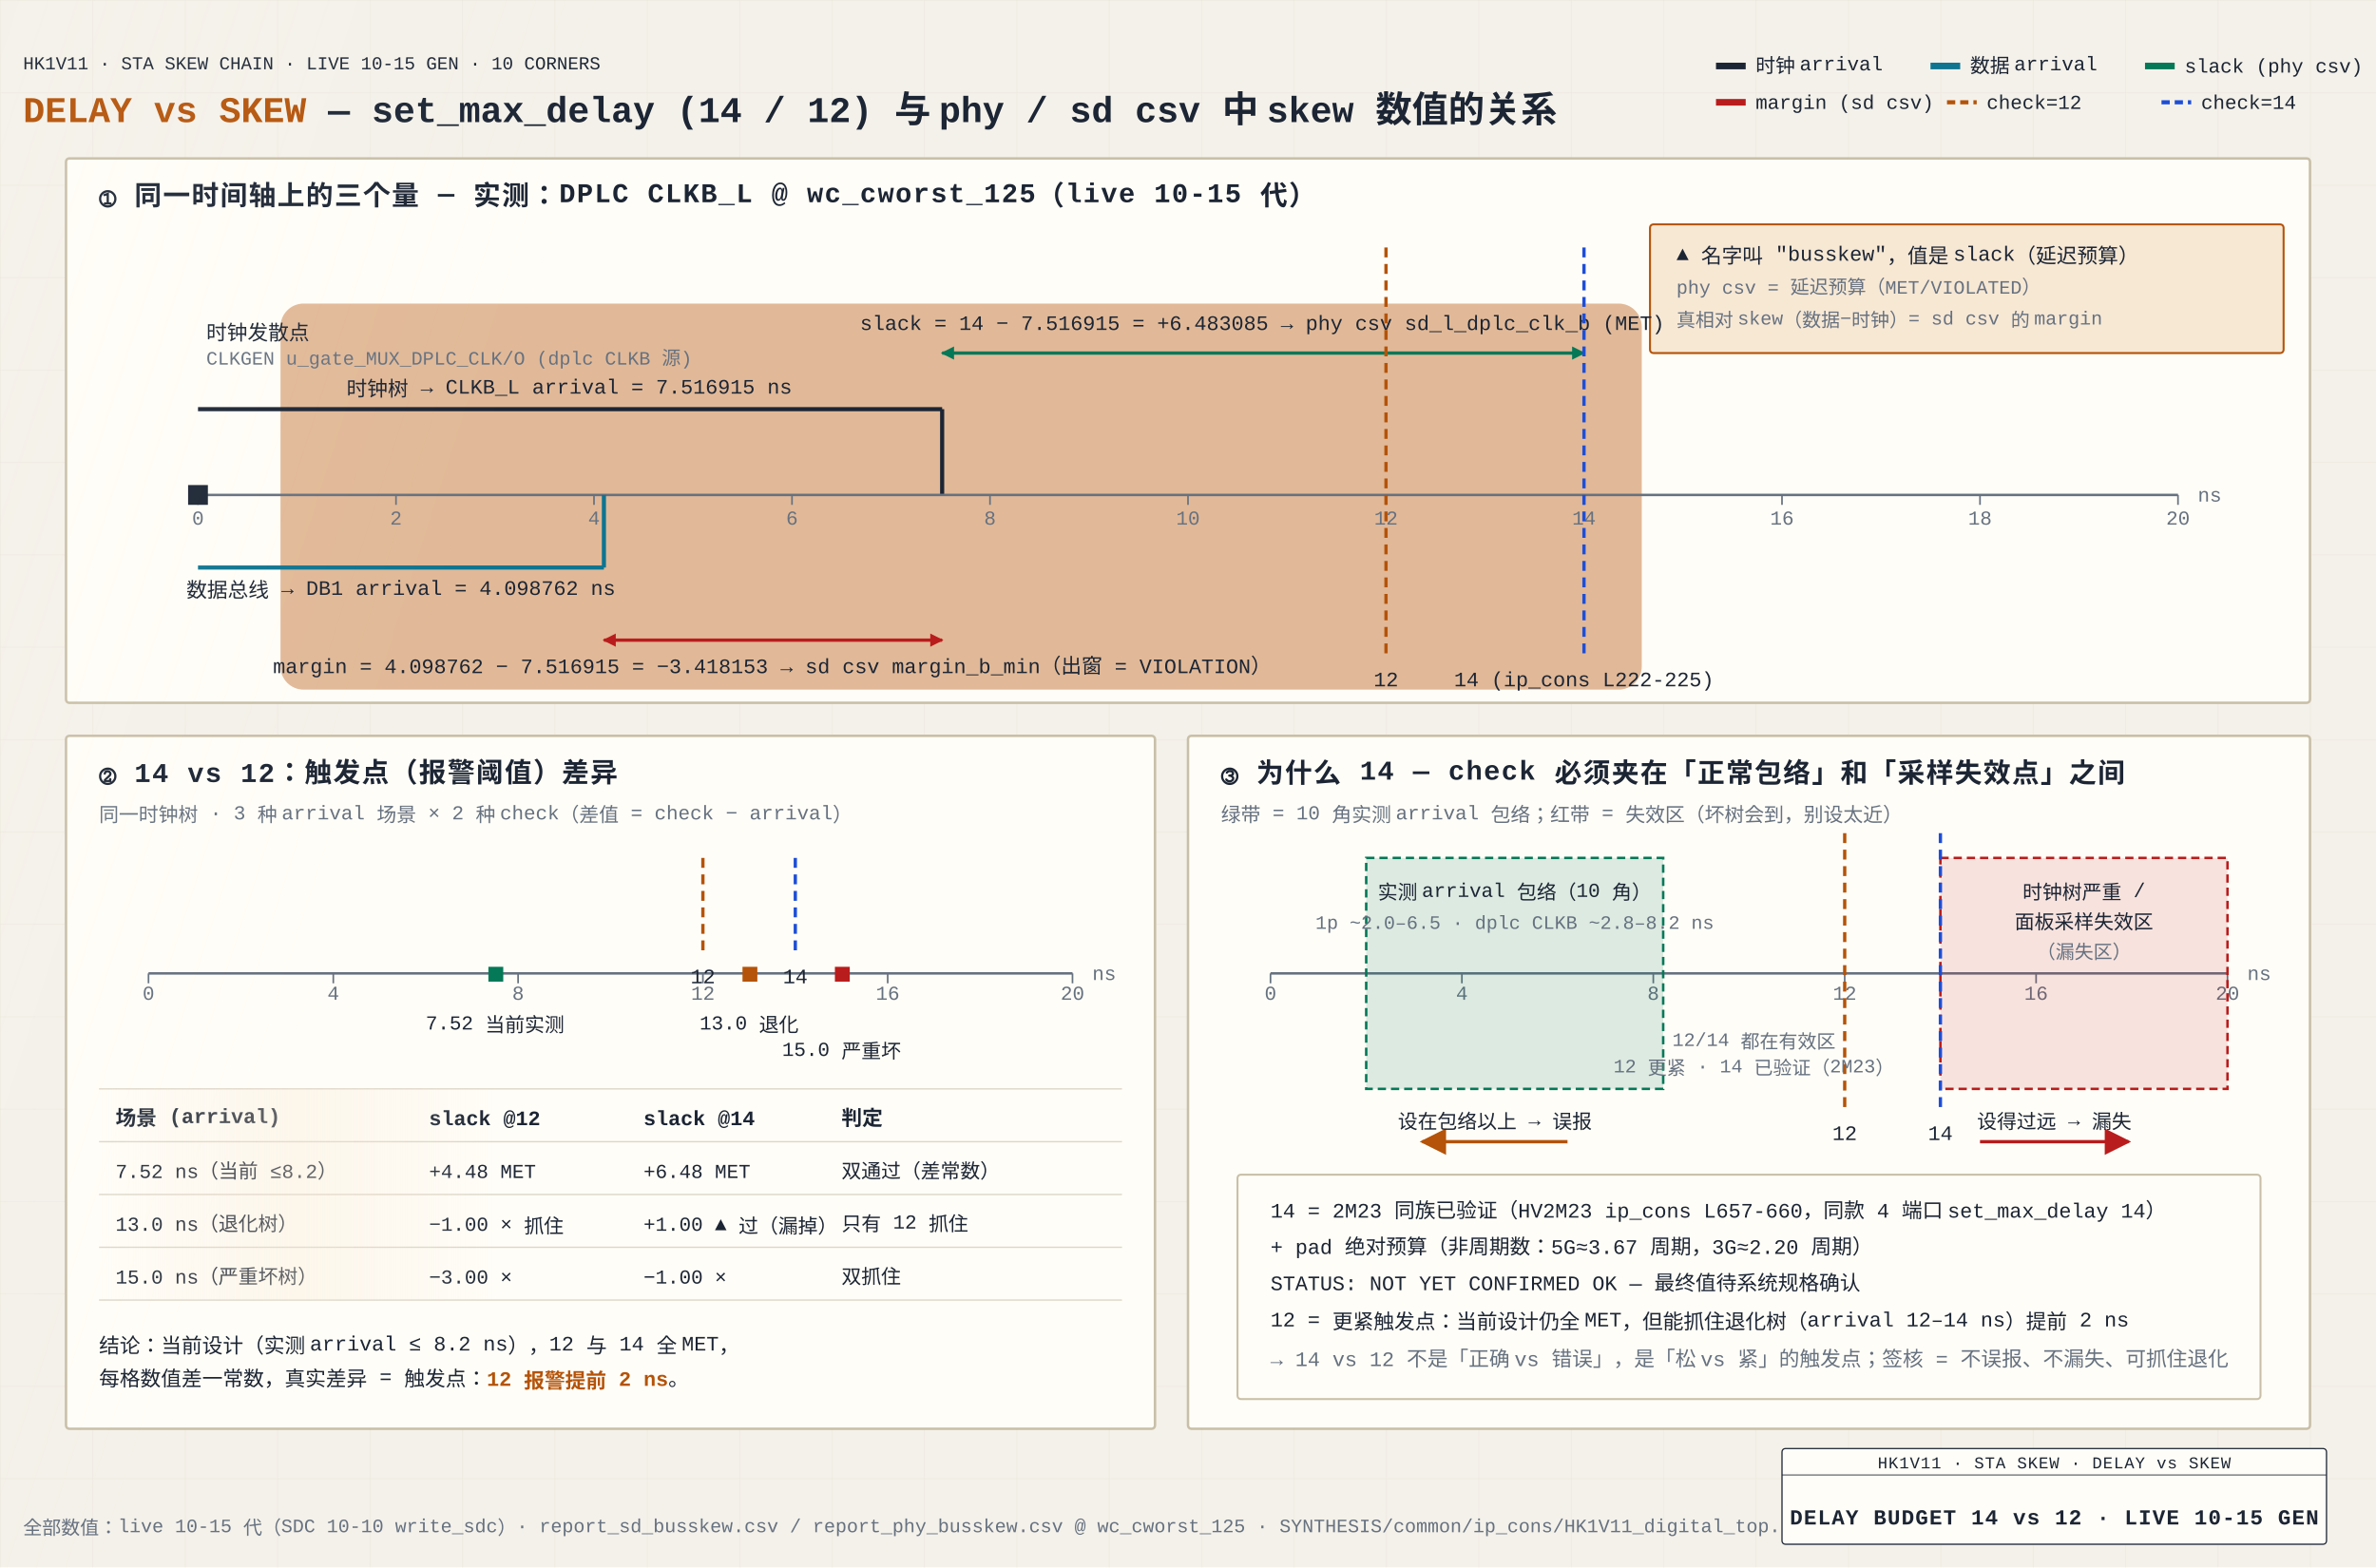
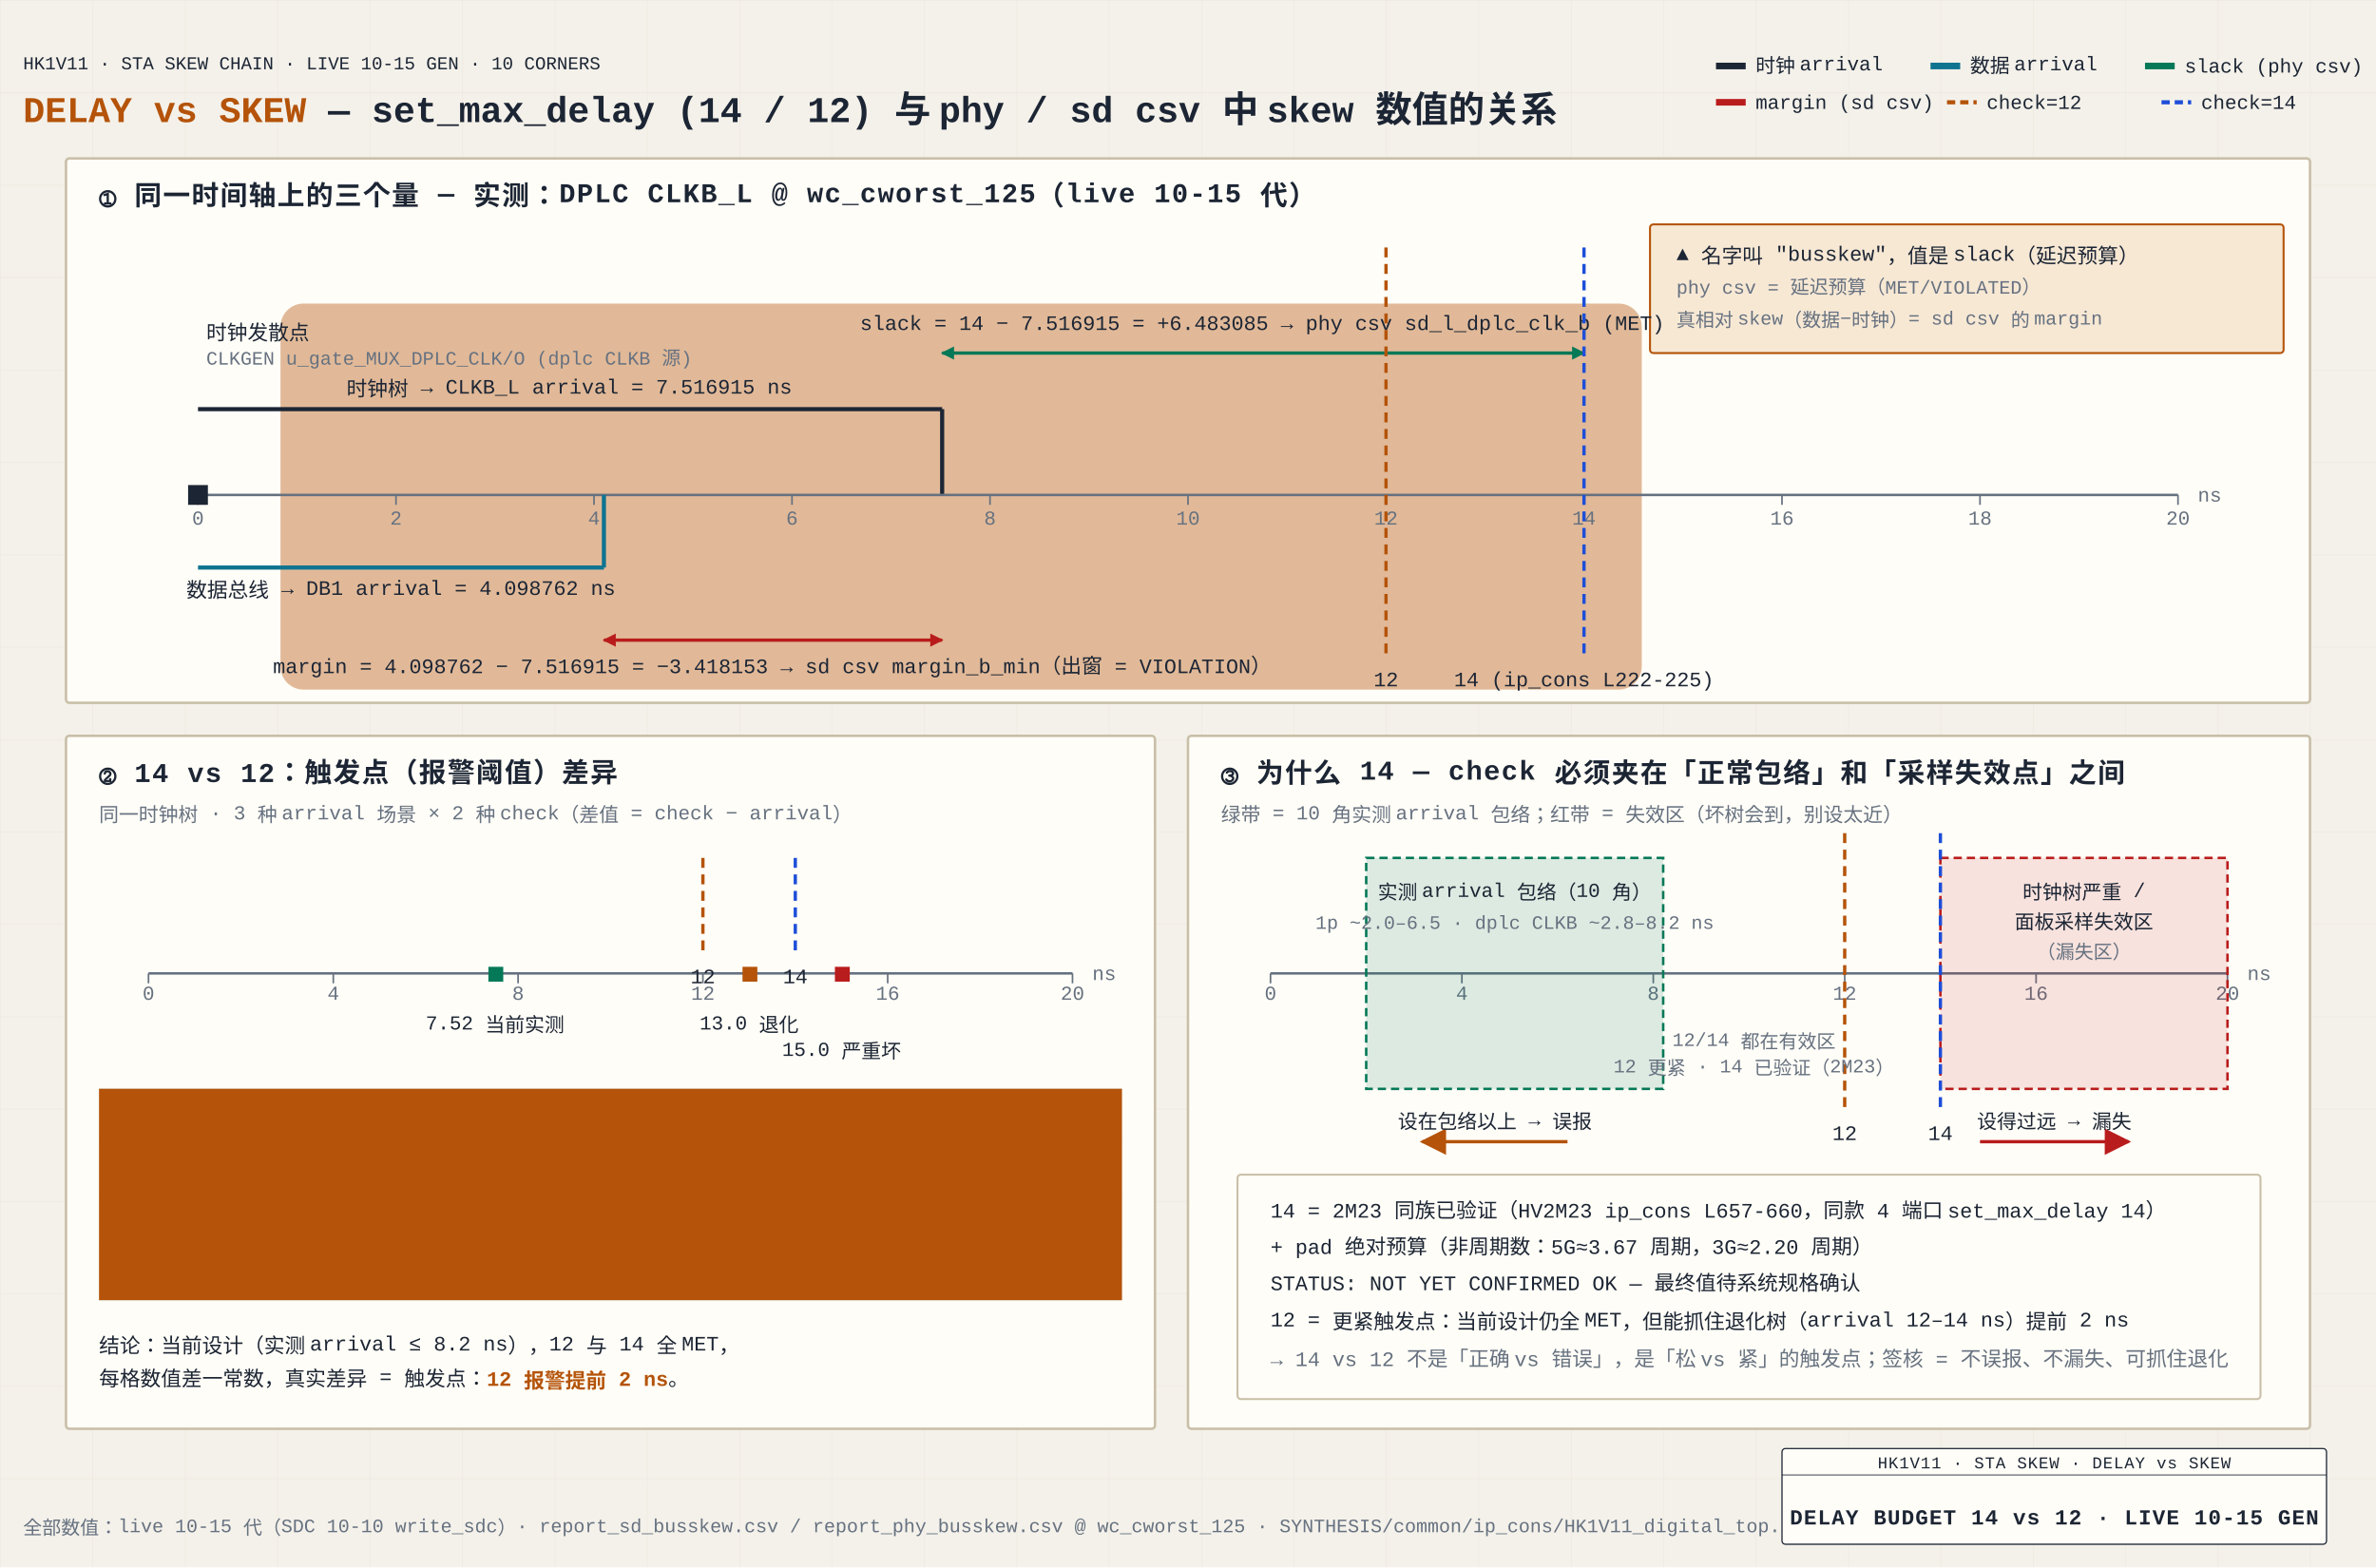
<svg xmlns="http://www.w3.org/2000/svg" viewBox="0 0 1440 950" width="1440" height="950">
  <defs>
    <pattern id="grid" width="56" height="56" patternUnits="userSpaceOnUse">
      <path d="M 56 0 L 0 0 0 56" fill="none" stroke="#ddd6c8" stroke-width="0.5" />
    </pattern>
    <marker id="m_green" viewBox="0 0 10 10" refX="9" refY="5" markerWidth="8" markerHeight="8" orient="auto-start-reverse">
      <path d="M0,0 L10,5 L0,10 z" fill="#047857" />
    </marker>
    <marker id="m_red" viewBox="0 0 10 10" refX="9" refY="5" markerWidth="8" markerHeight="8" orient="auto-start-reverse">
      <path d="M0,0 L10,5 L0,10 z" fill="#b91c1c" />
    </marker>
    <marker id="m_ink" viewBox="0 0 10 10" refX="9" refY="5" markerWidth="8" markerHeight="8" orient="auto-start-reverse">
      <path d="M0,0 L10,5 L0,10 z" fill="#1c2534" />
    </marker>
    <marker id="m_data" viewBox="0 0 10 10" refX="9" refY="5" markerWidth="8" markerHeight="8" orient="auto-start-reverse">
      <path d="M0,0 L10,5 L0,10 z" fill="#0e7490" />
    </marker>
    <marker id="m_amber" viewBox="0 0 10 10" refX="9" refY="5" markerWidth="8" markerHeight="8" orient="auto-start-reverse">
      <path d="M0,0 L10,5 L0,10 z" fill="#b45309" />
    </marker>
    <marker id="m_blue" viewBox="0 0 10 10" refX="9" refY="5" markerWidth="8" markerHeight="8" orient="auto-start-reverse">
      <path d="M0,0 L10,5 L0,10 z" fill="#1d4ed8" />
    </marker>
-     <linearGradient id="sweepGrad" x1="0" y1="0" x2="1" y2="0">
-       <stop offset="0" stop-color="#f7e8d4" stop-opacity="0" />
-       <stop offset="0.5" stop-color="#f7e8d4" stop-opacity="0.35" />
-       <stop offset="1" stop-color="#f7e8d4" stop-opacity="0" />
-     </linearGradient>
-     <linearGradient id="sheenGrad" x1="0" y1="0" x2="1" y2="0">
-       <stop offset="0" stop-color="#fffdf7" stop-opacity="0" />
-       <stop offset="0.5" stop-color="#fffdf7" stop-opacity="0.06" />
-       <stop offset="1" stop-color="#fffdf7" stop-opacity="0" />
-     </linearGradient>
    <clipPath id="clipRows2">
      <rect x="60" y="660" width="620" height="128" />
    </clipPath>
  </defs>
-   <style>text{font-family:"Microsoft YaHei","Courier New","Lucida Console","SimHei",monospace;fill:#1c2534}.mono{font-family:"Consolas","Microsoft YaHei","Courier New",monospace}.mut{fill:#667180}.p1{animation:panelIn 0.4s ease-out both}.p2{animation:panelIn 0.4s ease-out both;animation-delay:0.4s}.p3{animation:panelIn 0.4s ease-out both;animation-delay:0.8s}@keyframes panelIn{from{opacity:0}to{opacity:1}}.r1{animation:panelIn 0.3s ease-out both;animation-delay:0.9s}.r2{animation:panelIn 0.3s ease-out both;animation-delay:1.2s}.r3{animation:panelIn 0.3s ease-out both;animation-delay:1.5s}.dClockH{animation:d451 0.35s ease-out both;animation-delay:0.5s}.dClockV{animation:d52 0.25s ease-out both;animation-delay:0.85s}.dDataH{animation:d246 0.35s ease-out both;animation-delay:1.05s}.dDataV{animation:d44 0.25s ease-out both;animation-delay:1.4s}.dGreen{animation:d389 0.5s ease-out both;animation-delay:1.65s}.dRed{animation:d205 0.5s ease-out both;animation-delay:2s}@keyframes d451{from{stroke-dasharray:451;stroke-dashoffset:451}to{stroke-dasharray:451;stroke-dashoffset:0}}@keyframes d52{from{stroke-dasharray:52;stroke-dashoffset:52}to{stroke-dasharray:52;stroke-dashoffset:0}}@keyframes d246{from{stroke-dasharray:246;stroke-dashoffset:246}to{stroke-dasharray:246;stroke-dashoffset:0}}@keyframes d44{from{stroke-dasharray:44;stroke-dashoffset:44}to{stroke-dasharray:44;stroke-dashoffset:0}}@keyframes d389{from{stroke-dasharray:389;stroke-dashoffset:389}to{stroke-dasharray:389;stroke-dashoffset:0}}@keyframes d205{from{stroke-dasharray:205;stroke-dashoffset:205}to{stroke-dasharray:205;stroke-dashoffset:0}}.march{animation:dashMarch 2.5s linear infinite}@keyframes dashMarch{to{stroke-dashoffset:-10}}.glow{animation:glowPulse 2.4s ease-in-out infinite}@keyframes glowPulse{0%,100%{opacity:0.25}50%{opacity:0.55}}.aGreen{animation:arrowIn 0.18s ease-out both;animation-delay:2.15s}.aRed{animation:arrowIn 0.18s ease-out both;animation-delay:2.5s}@keyframes arrowIn{from{opacity:0}to{opacity:1}}.pulseU{animation:glowPulse 3.2s ease-in-out infinite}.tL{animation:tickSweep 0.4s ease-out both}@keyframes tickSweep{0%{opacity:0}40%{opacity:0.45}100%{opacity:0}}.sweep{animation:rowSweep 4s linear 2.5s infinite both}@keyframes rowSweep{0%{transform:translateX(-260px)}37.5%{transform:translateX(640px)}100%{transform:translateX(640px)}}.nGlow{animation:numGlow 5.2s ease-in-out infinite}@keyframes numGlow{0%,100%{opacity:0}50%{opacity:0.35}}.sheen{animation:sheenSweep 7s linear infinite}@keyframes sheenSweep{0%{transform:translateX(-1150px)}100%{transform:translateX(1150px)}}@media (prefers-reduced-motion: reduce){*{animation:none!important}}</style>
+   <style>text{font-family:"Microsoft YaHei","Courier New","Lucida Console","SimHei",monospace;fill:#1c2534}.mono{font-family:"Consolas","Microsoft YaHei","Courier New",monospace}.mut{fill:#667180}.p1{animation:panelIn 0.4s ease-out both}.p2{animation:panelIn 0.4s ease-out both;animation-delay:0.4s}.p3{animation:panelIn 0.4s ease-out both;animation-delay:0.8s}@keyframes panelIn{from{opacity:0}to{opacity:1}}.r1{animation:panelIn 0.3s ease-out both;animation-delay:0.9s}.r2{animation:panelIn 0.3s ease-out both;animation-delay:1.2s}.r3{animation:panelIn 0.3s ease-out both;animation-delay:1.5s}.dClockH{animation:d451 0.35s ease-out both;animation-delay:0.5s}.dClockV{animation:d52 0.25s ease-out both;animation-delay:0.85s}.dDataH{animation:d246 0.35s ease-out both;animation-delay:1.05s}.dDataV{animation:d44 0.25s ease-out both;animation-delay:1.4s}.dGreen{animation:d389 0.5s ease-out both;animation-delay:1.65s}.dRed{animation:d205 0.5s ease-out both;animation-delay:2s}@keyframes d451{from{stroke-dasharray:451;stroke-dashoffset:451}to{stroke-dasharray:451;stroke-dashoffset:0}}@keyframes d52{from{stroke-dasharray:52;stroke-dashoffset:52}to{stroke-dasharray:52;stroke-dashoffset:0}}@keyframes d246{from{stroke-dasharray:246;stroke-dashoffset:246}to{stroke-dasharray:246;stroke-dashoffset:0}}@keyframes d44{from{stroke-dasharray:44;stroke-dashoffset:44}to{stroke-dasharray:44;stroke-dashoffset:0}}@keyframes d389{from{stroke-dasharray:389;stroke-dashoffset:389}to{stroke-dasharray:389;stroke-dashoffset:0}}@keyframes d205{from{stroke-dasharray:205;stroke-dashoffset:205}to{stroke-dasharray:205;stroke-dashoffset:0}}.march{animation:dashMarch 2.5s linear infinite}@keyframes dashMarch{to{stroke-dashoffset:-10}}.glow{animation:glowPulse 2.4s ease-in-out infinite}@keyframes glowPulse{0%,100%{opacity:0.25}50%{opacity:0.55}}.aGreen{animation:arrowIn 0.18s ease-out both;animation-delay:2.15s}.aRed{animation:arrowIn 0.18s ease-out both;animation-delay:2.5s}@keyframes arrowIn{from{opacity:0}to{opacity:1}}.pulseU{animation:glowPulse 3.2s ease-in-out infinite}.tL{animation:tickBreathe 3s ease-in-out infinite}@keyframes tickBreathe{0%,100%{opacity:0.5}50%{opacity:1}}.rowB{animation:rowBreathe 3.2s ease-in-out infinite}@keyframes rowBreathe{0%,100%{opacity:0.04}50%{opacity:0.12}}.nGlow{animation:numGlow 5.2s ease-in-out infinite}@keyframes numGlow{0%,100%{opacity:0}50%{opacity:0.35}}@media (prefers-reduced-motion: reduce){*{animation:none!important}}</style>
  <rect x="0" y="0" width="1440" height="950" fill="#f4f1ea" />
  <rect x="0" y="0" width="1440" height="950" fill="url(#grid)" opacity="0.45" />
  <text x="14" y="42" font-size="11" fill="#b45309" class="mono">HK1V11 · STA SKEW CHAIN · LIVE 10-15 GEN · 10 CORNERS</text>
  <text x="14" y="74" font-size="22" font-weight="bold">
    <tspan fill="#b45309">DELAY vs SKEW</tspan> — set_max_delay (14 / 12) 与 phy / sd csv 中 skew 数值的关系</text>
  <rect x="1040" y="38" width="18" height="4" fill="#1c2534" />
  <text x="1064" y="44" font-size="12">时钟 arrival</text>
  <rect x="1170" y="38" width="18" height="4" fill="#0e7490" />
  <text x="1194" y="44" font-size="12">数据 arrival</text>
  <rect x="1300" y="38" width="18" height="4" fill="#047857" />
  <text x="1324" y="44" font-size="12">slack (phy csv)</text>
  <rect x="1040" y="60" width="18" height="4" fill="#b91c1c" />
  <text x="1064" y="66" font-size="12">margin (sd csv)</text>
  <line x1="1180" y1="62" x2="1198" y2="62" stroke="#b45309" stroke-width="2.5" stroke-dasharray="5,3" />
  <text x="1204" y="66" font-size="12">check=12</text>
  <line x1="1310" y1="62" x2="1328" y2="62" stroke="#1d4ed8" stroke-width="2.5" stroke-dasharray="5,3" />
  <text x="1334" y="66" font-size="12">check=14</text>
  <g class="p1">
    <rect x="40" y="96" width="1360" height="330" rx="2" fill="#fffdf7" stroke="#c9bfa8" stroke-width="1.5" />
    <rect class="glow" x="170" y="184" width="825" height="234" rx="14" fill="#b45309" opacity="0.4" />
    <text x="60" y="124" font-size="16.5" font-weight="bold" letter-spacing="0.05em">① 同一时间轴上的三个量 — 实测：DPLC CLKB_L @ wc_cworst_125（live 10-15 代）</text>
    <rect x="1000" y="136" width="384" height="78" rx="2" fill="#f7e8d4" stroke="#b45309" stroke-width="1.2" />
    <text x="1016" y="158" font-size="12.5" fill="#b45309">▲ 名字叫 "busskew"，值是 slack（延迟预算）</text>
    <text x="1016" y="178" font-size="11.5" class="mut">phy csv = 延迟预算（MET/VIOLATED）</text>
    <text x="1016" y="198" font-size="11.5" class="mut">真相对 skew（数据−时钟）= sd csv 的 margin</text>
    <text x="125" y="206" font-size="12.5">时钟发散点</text>
    <text x="125" y="221" font-size="11.5" class="mono mut">CLKGEN u_gate_MUX_DPLC_CLK/O (dplc CLKB 源)</text>
    <line class="dGreen" x1="571" y1="214" x2="960" y2="214" stroke="#047857" stroke-width="2" />
    <path class="aGreen" d="M570.2,214 L578.2,210 L578.2,218 z" fill="#047857" />
    <path class="aGreen" d="M960.8,214 L952.8,210 L952.8,218 z" fill="#047857" />
    <text x="765" y="200" font-size="12.5" text-anchor="middle" fill="#047857">slack = 14 − 7.516915 = +6.483085 → phy csv sd_l_dplc_clk_b (MET)</text>
    <line class="dClockH" x1="120" y1="248" x2="571" y2="248" stroke="#1c2534" stroke-width="2.5" />
    <line class="dClockV" x1="571" y1="248" x2="571" y2="300" stroke="#1c2534" stroke-width="2.5" />
    <text x="345" y="240" font-size="12.5" text-anchor="middle" fill="#1c2534">时钟树 → CLKB_L arrival = 7.516915 ns</text>
    <line x1="120" y1="300" x2="1320" y2="300" stroke="#667180" stroke-width="1.5" />
    <line x1="120" y1="300" x2="120" y2="306" stroke="#667180" stroke-width="1" />
    <text x="120" y="318" font-size="12" text-anchor="middle" class="mono mut">0</text>
    <line x1="240" y1="300" x2="240" y2="306" stroke="#667180" stroke-width="1" />
    <text x="240" y="318" font-size="12" text-anchor="middle" class="mono mut">2</text>
    <line x1="360" y1="300" x2="360" y2="306" stroke="#667180" stroke-width="1" />
    <text x="360" y="318" font-size="12" text-anchor="middle" class="mono mut">4</text>
    <line x1="480" y1="300" x2="480" y2="306" stroke="#667180" stroke-width="1" />
    <text x="480" y="318" font-size="12" text-anchor="middle" class="mono mut">6</text>
    <line x1="600" y1="300" x2="600" y2="306" stroke="#667180" stroke-width="1" />
    <text x="600" y="318" font-size="12" text-anchor="middle" class="mono mut">8</text>
    <line x1="720" y1="300" x2="720" y2="306" stroke="#667180" stroke-width="1" />
    <text x="720" y="318" font-size="12" text-anchor="middle" class="mono mut">10</text>
    <line x1="840" y1="300" x2="840" y2="306" stroke="#667180" stroke-width="1" />
    <text x="840" y="318" font-size="12" text-anchor="middle" class="mono mut">12</text>
    <line x1="960" y1="300" x2="960" y2="306" stroke="#667180" stroke-width="1" />
    <text x="960" y="318" font-size="12" text-anchor="middle" class="mono mut">14</text>
    <line x1="1080" y1="300" x2="1080" y2="306" stroke="#667180" stroke-width="1" />
    <text x="1080" y="318" font-size="12" text-anchor="middle" class="mono mut">16</text>
    <line x1="1200" y1="300" x2="1200" y2="306" stroke="#667180" stroke-width="1" />
    <text x="1200" y="318" font-size="12" text-anchor="middle" class="mono mut">18</text>
    <line x1="1320" y1="300" x2="1320" y2="306" stroke="#667180" stroke-width="1" />
    <text x="1320" y="318" font-size="12" text-anchor="middle" class="mono mut">20</text>
    <text x="1332" y="304" font-size="12" class="mono mut">ns</text>
    <rect class="tL" x="118.5" y="296" width="3" height="11" fill="#1c2534" opacity="0" style="animation-delay:0.7s" />
    <rect class="tL" x="238.5" y="296" width="3" height="11" fill="#1c2534" opacity="0" style="animation-delay:0.82s" />
    <rect class="tL" x="358.5" y="296" width="3" height="11" fill="#1c2534" opacity="0" style="animation-delay:0.94s" />
    <rect class="tL" x="478.5" y="296" width="3" height="11" fill="#1c2534" opacity="0" style="animation-delay:1.06s" />
    <rect class="tL" x="598.5" y="296" width="3" height="11" fill="#1c2534" opacity="0" style="animation-delay:1.18s" />
    <rect class="tL" x="718.5" y="296" width="3" height="11" fill="#1c2534" opacity="0" style="animation-delay:1.3s" />
    <rect class="tL" x="838.5" y="296" width="3" height="11" fill="#1c2534" opacity="0" style="animation-delay:1.42s" />
    <rect class="tL" x="958.5" y="296" width="3" height="11" fill="#1c2534" opacity="0" style="animation-delay:1.54s" />
    <rect class="tL" x="1078.5" y="296" width="3" height="11" fill="#1c2534" opacity="0" style="animation-delay:1.66s" />
    <rect class="tL" x="1198.5" y="296" width="3" height="11" fill="#1c2534" opacity="0" style="animation-delay:1.78s" />
    <rect class="tL" x="1318.5" y="296" width="3" height="11" fill="#1c2534" opacity="0" style="animation-delay:1.9s" />
    <rect x="114" y="294" width="12" height="12" fill="#1c2534" />
    <line class="dDataH" x1="120" y1="344" x2="366" y2="344" stroke="#0e7490" stroke-width="2.5" />
    <line class="dDataV" x1="366" y1="344" x2="366" y2="300" stroke="#0e7490" stroke-width="2.5" />
    <text x="243" y="362" font-size="12.5" text-anchor="middle" fill="#0e7490">数据总线 → DB1 arrival = 4.098762 ns</text>
    <line class="dRed" x1="366" y1="388" x2="571" y2="388" stroke="#b91c1c" stroke-width="2" />
    <path class="aRed" d="M365.2,388 L373.2,384 L373.2,392 z" fill="#b91c1c" />
    <path class="aRed" d="M571.8,388 L563.8,384 L563.8,392 z" fill="#b91c1c" />
    <text x="468" y="408" font-size="12.5" text-anchor="middle" fill="#b91c1c">margin = 4.098762 − 7.516915 = −3.418153 → sd csv margin_b_min（出窗 = VIOLATION）</text>
    <line class="march" x1="840" y1="150" x2="840" y2="400" stroke="#b45309" stroke-width="2" stroke-dasharray="6,4" />
    <text x="840" y="416" font-size="12.5" text-anchor="middle" fill="#b45309" class="mono">12</text>
    <rect class="pulseU" x="832" y="421" width="16" height="2.5" rx="1.25" fill="#b45309" opacity="0" />
    <line class="march" x1="960" y1="150" x2="960" y2="400" stroke="#1d4ed8" stroke-width="2" stroke-dasharray="6,4" />
    <text x="960" y="416" font-size="12.5" text-anchor="middle" fill="#1d4ed8" class="mono">14 (ip_cons L222-225)</text>
    <rect class="pulseU" style="animation-delay:-1.2s" x="881" y="421" width="16" height="2.5" rx="1.25" fill="#1d4ed8" opacity="0" />
  </g>
  <g class="p2">
    <rect x="40" y="446" width="660" height="420" rx="2" fill="#fffdf7" stroke="#c9bfa8" stroke-width="1.5" />
    <text x="60" y="474" font-size="16.5" font-weight="bold" letter-spacing="0.05em">② 14 vs 12：触发点（报警阈值）差异</text>
    <text x="60" y="498" font-size="12" class="mut">同一时钟树 · 3 种 arrival 场景 × 2 种 check（差值 = check − arrival）</text>
    <line x1="90" y1="590" x2="650" y2="590" stroke="#667180" stroke-width="1.5" />
    <line x1="90" y1="590" x2="90" y2="596" stroke="#667180" stroke-width="1" />
    <text x="90" y="606" font-size="12" text-anchor="middle" class="mono mut">0</text>
    <line x1="202" y1="590" x2="202" y2="596" stroke="#667180" stroke-width="1" />
    <text x="202" y="606" font-size="12" text-anchor="middle" class="mono mut">4</text>
    <line x1="314" y1="590" x2="314" y2="596" stroke="#667180" stroke-width="1" />
    <text x="314" y="606" font-size="12" text-anchor="middle" class="mono mut">8</text>
    <line x1="426" y1="590" x2="426" y2="596" stroke="#667180" stroke-width="1" />
    <text x="426" y="606" font-size="12" text-anchor="middle" class="mono mut">12</text>
    <line x1="538" y1="590" x2="538" y2="596" stroke="#667180" stroke-width="1" />
    <text x="538" y="606" font-size="12" text-anchor="middle" class="mono mut">16</text>
    <line x1="650" y1="590" x2="650" y2="596" stroke="#667180" stroke-width="1" />
    <text x="650" y="606" font-size="12" text-anchor="middle" class="mono mut">20</text>
    <text x="662" y="594" font-size="12" class="mono mut">ns</text>
    <line class="march" x1="426" y1="520" x2="426" y2="580" stroke="#b45309" stroke-width="2" stroke-dasharray="6,4" />
    <text x="426" y="596" font-size="12.5" text-anchor="middle" fill="#b45309" class="mono">12</text>
    <line class="march" x1="482" y1="520" x2="482" y2="580" stroke="#1d4ed8" stroke-width="2" stroke-dasharray="6,4" />
    <text x="482" y="596" font-size="12.5" text-anchor="middle" fill="#1d4ed8" class="mono">14</text>
    <rect x="296" y="586" width="9" height="9" fill="#047857" />
    <rect x="450" y="586" width="9" height="9" fill="#b45309" />
    <rect x="506" y="586" width="9" height="9" fill="#b91c1c" />
    <text x="300" y="624" font-size="12" text-anchor="middle" fill="#047857">7.52 当前实测</text>
    <text x="454" y="624" font-size="12" text-anchor="middle" fill="#b45309">13.0 退化</text>
    <text x="510" y="640" font-size="12" text-anchor="middle" fill="#b91c1c">15.0 严重坏</text>
    <line x1="60" y1="660" x2="680" y2="660" stroke="#ddd6c8" stroke-width="0.8" />
    <line x1="60" y1="692" x2="680" y2="692" stroke="#ddd6c8" stroke-width="0.8" />
    <line x1="60" y1="724" x2="680" y2="724" stroke="#ddd6c8" stroke-width="0.8" />
    <line x1="60" y1="756" x2="680" y2="756" stroke="#ddd6c8" stroke-width="0.8" />
    <line x1="60" y1="788" x2="680" y2="788" stroke="#ddd6c8" stroke-width="0.8" />
    <text x="70" y="682" font-size="12.5" font-weight="bold" fill="#b45309">场景 (arrival)</text>
    <text x="260" y="682" font-size="12.5" font-weight="bold" fill="#b45309">slack @12</text>
    <text x="390" y="682" font-size="12.5" font-weight="bold" fill="#b45309">slack @14</text>
    <text x="510" y="682" font-size="12.5" font-weight="bold" fill="#b45309">判定</text>
    <g class="r1">
      <text x="70" y="714" font-size="12">7.52 ns（当前 ≤8.2）</text>
      <text x="260" y="714" font-size="12" fill="#047857" class="mono">+4.48 MET</text>
      <text x="390" y="714" font-size="12" fill="#047857" class="mono">+6.48 MET</text>
      <text x="510" y="714" font-size="12" fill="#1c2534">双通过（差常数）</text>
    </g>
    <g class="r2">
      <text x="70" y="746" font-size="12">13.0 ns（退化树）</text>
      <text x="260" y="746" font-size="12" fill="#b91c1c" class="mono">−1.00 × 抓住</text>
      <text x="390" y="746" font-size="12" fill="#b45309" class="mono">+1.00 ▲ 过（漏掉）</text>
      <text x="510" y="746" font-size="12" fill="#b45309">只有 12 抓住</text>
    </g>
    <g class="r3">
      <text x="70" y="778" font-size="12">15.0 ns（严重坏树）</text>
      <text x="260" y="778" font-size="12" fill="#b91c1c" class="mono">−3.00 ×</text>
      <text x="390" y="778" font-size="12" fill="#b91c1c" class="mono">−1.00 ×</text>
      <text x="510" y="778" font-size="12" fill="#1c2534">双抓住</text>
    </g>
    <g clip-path="url(#clipRows2)">
-       <rect class="sweep" x="60" y="660" width="240" height="128" fill="url(#sweepGrad)" />
+       <rect class="rowB" x="60" y="660" width="620" height="128" fill="#b45309" />
    </g>
    <text x="60" y="820" font-size="12.5">结论：当前设计（实测 arrival ≤ 8.2 ns），12 与 14 全 MET，</text>
    <text x="60" y="840" font-size="12.5">每格数值差一常数，真实差异 = 触发点：<tspan fill="#b45309" font-weight="bold">12 报警提前 2 ns</tspan>。</text>
  </g>
  <g class="p3">
    <rect x="720" y="446" width="680" height="420" rx="2" fill="#fffdf7" stroke="#c9bfa8" stroke-width="1.5" />
    <text x="740" y="474" font-size="16.5" font-weight="bold" letter-spacing="0.05em">③ 为什么 14 — check 必须夹在「正常包络」和「采样失效点」之间</text>
    <text x="740" y="498" font-size="12" class="mut">绿带 = 10 角实测 arrival 包络；红带 = 失效区（坏树会到，别设太近）</text>
    <line x1="770" y1="590" x2="1350" y2="590" stroke="#667180" stroke-width="1.5" />
    <line x1="770" y1="590" x2="770" y2="596" stroke="#667180" stroke-width="1" />
    <text x="770" y="606" font-size="12" text-anchor="middle" class="mono mut">0</text>
    <line x1="886" y1="590" x2="886" y2="596" stroke="#667180" stroke-width="1" />
    <text x="886" y="606" font-size="12" text-anchor="middle" class="mono mut">4</text>
    <line x1="1002" y1="590" x2="1002" y2="596" stroke="#667180" stroke-width="1" />
    <text x="1002" y="606" font-size="12" text-anchor="middle" class="mono mut">8</text>
    <line x1="1118" y1="590" x2="1118" y2="596" stroke="#667180" stroke-width="1" />
    <text x="1118" y="606" font-size="12" text-anchor="middle" class="mono mut">12</text>
    <line x1="1234" y1="590" x2="1234" y2="596" stroke="#667180" stroke-width="1" />
    <text x="1234" y="606" font-size="12" text-anchor="middle" class="mono mut">16</text>
    <line x1="1350" y1="590" x2="1350" y2="596" stroke="#667180" stroke-width="1" />
    <text x="1350" y="606" font-size="12" text-anchor="middle" class="mono mut">20</text>
    <text x="1362" y="594" font-size="12" class="mono mut">ns</text>
    <rect x="828" y="520" width="180" height="140" fill="#047857" fill-opacity="0.14" stroke="#047857" stroke-width="1.5" stroke-dasharray="5,3" />
    <text x="918" y="545" font-size="12" text-anchor="middle" fill="#047857">实测 arrival 包络（10 角）</text>
    <text x="918" y="563" font-size="11.5" text-anchor="middle" class="mono mut">1p ~2.0–6.5 · dplc CLKB ~2.8–8.2 ns</text>
    <rect x="1176" y="520" width="174" height="140" fill="#b91c1c" fill-opacity="0.12" stroke="#b91c1c" stroke-width="1.5" stroke-dasharray="5,3" />
    <text x="1263" y="545" font-size="12" text-anchor="middle" fill="#b91c1c">时钟树严重 /</text>
    <text x="1263" y="563" font-size="12" text-anchor="middle" fill="#b91c1c">面板采样失效区</text>
    <text x="1263" y="581" font-size="11.5" text-anchor="middle" class="mut">（漏失区）</text>
    <ellipse class="nGlow" cx="1118" cy="687" rx="18" ry="11" fill="#b45309" opacity="0" />
    <ellipse class="nGlow" style="animation-delay:-2.6s" cx="1176" cy="687" rx="18" ry="11" fill="#1d4ed8" opacity="0" />
    <line class="march" x1="1118" y1="505" x2="1118" y2="675" stroke="#b45309" stroke-width="2" stroke-dasharray="6,4" />
    <text x="1118" y="691" font-size="12.5" text-anchor="middle" fill="#b45309" class="mono">12</text>
    <line class="march" x1="1176" y1="505" x2="1176" y2="675" stroke="#1d4ed8" stroke-width="2" stroke-dasharray="6,4" />
    <text x="1176" y="691" font-size="12.5" text-anchor="middle" fill="#1d4ed8" class="mono">14</text>
    <text x="1063" y="634" font-size="11.5" text-anchor="middle" class="mut">12/14 都在有效区</text>
    <text x="1063" y="650" font-size="11.5" text-anchor="middle" class="mut">12 更紧 · 14 已验证（2M23）</text>
    <line x1="950" y1="692" x2="862" y2="692" stroke="#b45309" stroke-width="2" marker-end="url(#m_amber)" />
    <text x="906" y="684" font-size="12" text-anchor="middle" fill="#b45309">设在包络以上 → 误报</text>
    <line x1="1200" y1="692" x2="1290" y2="692" stroke="#b91c1c" stroke-width="2" marker-end="url(#m_red)" />
    <text x="1245" y="684" font-size="12" text-anchor="middle" fill="#b91c1c">设得过远 → 漏失</text>
    <rect x="750" y="712" width="620" height="136" rx="2" fill="#fffdf7" stroke="#c9bfa8" stroke-width="1.2" />
    <text x="770" y="738" font-size="12.5">14 = 2M23 同族已验证（HV2M23 ip_cons L657-660，同款 4 端口 set_max_delay 14）</text>
    <text x="770" y="760" font-size="12.5">　　　+ pad 绝对预算（非周期数：5G≈3.67 周期，3G≈2.20 周期）</text>
    <text x="770" y="782" font-size="12.5" fill="#b45309">STATUS: NOT YET CONFIRMED OK — 最终值待系统规格确认</text>
    <text x="770" y="804" font-size="12.5">12 = 更紧触发点：当前设计仍全 MET，但能抓住退化树（arrival 12–14 ns）提前 2 ns</text>
    <text x="770" y="828" font-size="12.5" class="mut">→ 14 vs 12 不是「正确 vs 错误」，是「松 vs 紧」的触发点；签核 = 不误报、不漏失、可抓住退化</text>
  </g>
-   <g transform="rotate(18 720 475)">
-     <rect class="sheen" x="-260" y="-700" width="520" height="2300" fill="url(#sheenGrad)" />
-   </g>
  <text x="14" y="930" font-size="11.5" class="mut">全部数值：live 10-15 代（SDC 10-10 write_sdc）· report_sd_busskew.csv / report_phy_busskew.csv @ wc_cworst_125 · SYNTHESIS/common/ip_cons/HK1V11_digital_top.tcl L222-225 · 2026-10-20 10:30</text>
  <rect x="1080" y="878" width="330" height="58" rx="2" fill="#fffdf7" stroke="#1c2534" stroke-width="0.75" />
  <line x1="1080" y1="894" x2="1410" y2="894" stroke="#1c2534" stroke-width="0.5" />
  <text x="1245" y="890" font-size="10" text-anchor="middle" fill="#667180" class="mono" letter-spacing="0.05em">HK1V11 · STA SKEW · DELAY vs SKEW</text>
  <text x="1245" y="924" font-size="13" font-weight="700" text-anchor="middle" fill="#b45309" class="mono" letter-spacing="0.05em">DELAY BUDGET 14 vs 12 · LIVE 10-15 GEN</text>
</svg>
